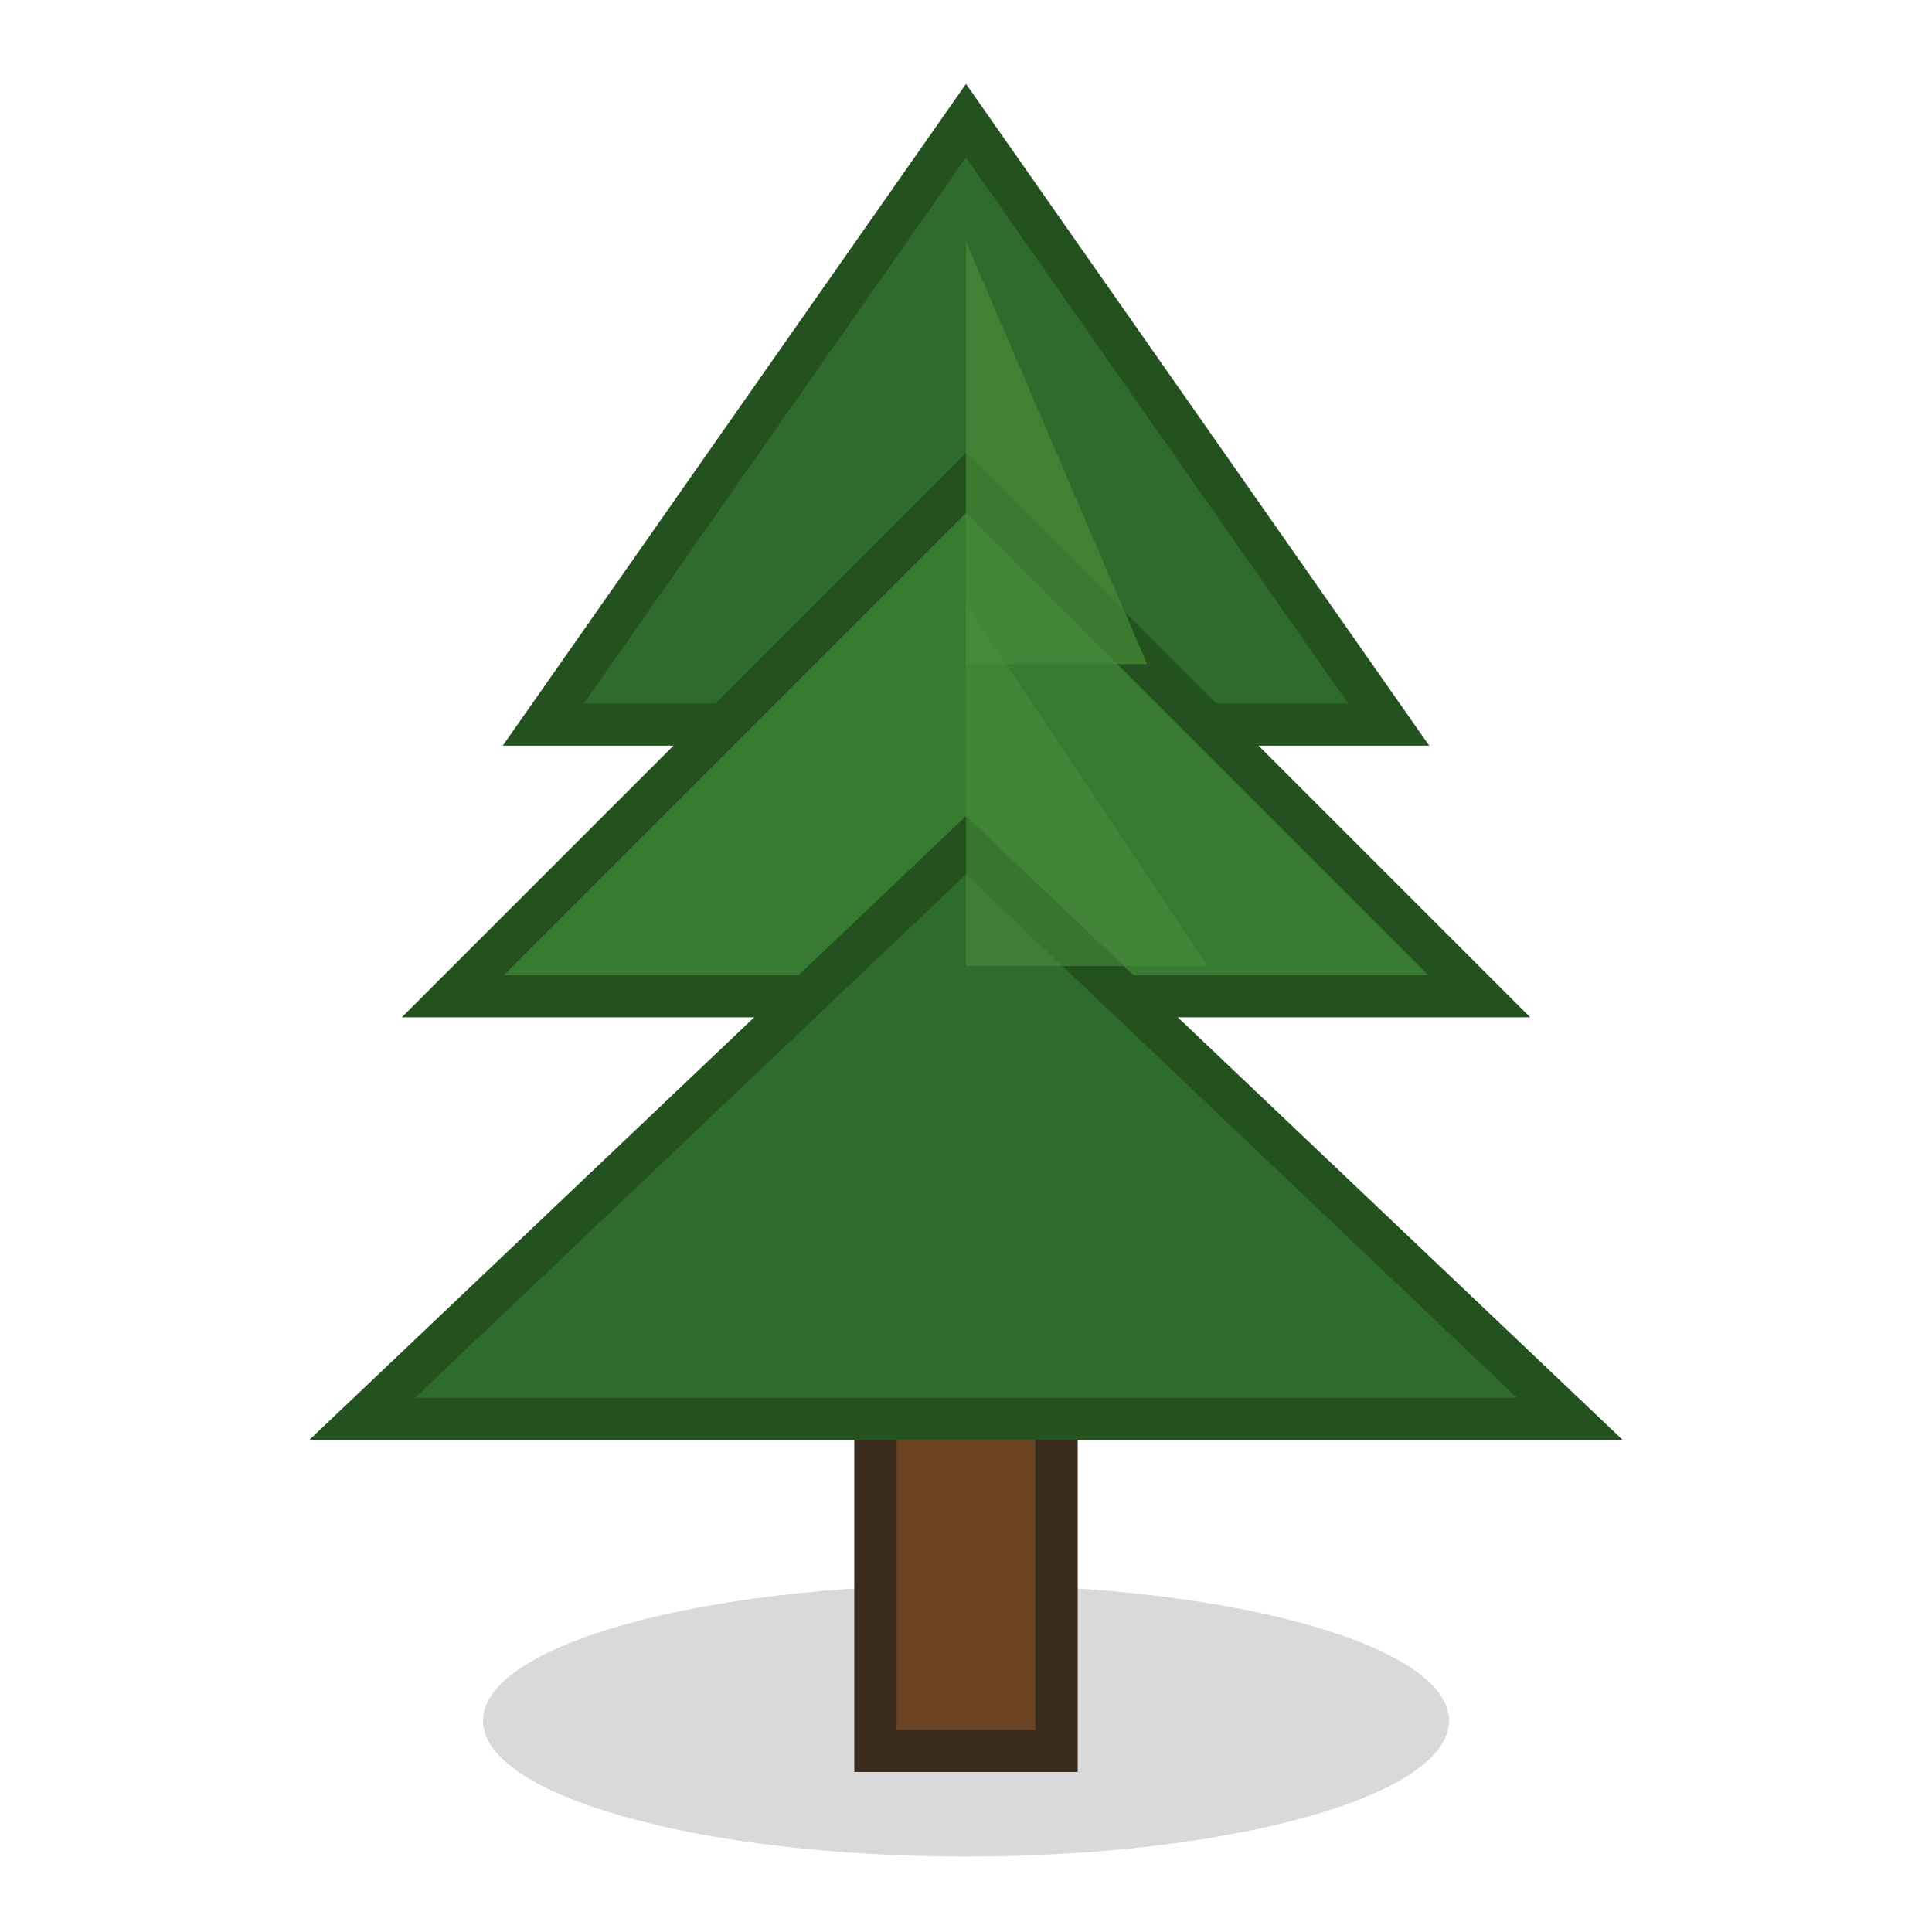
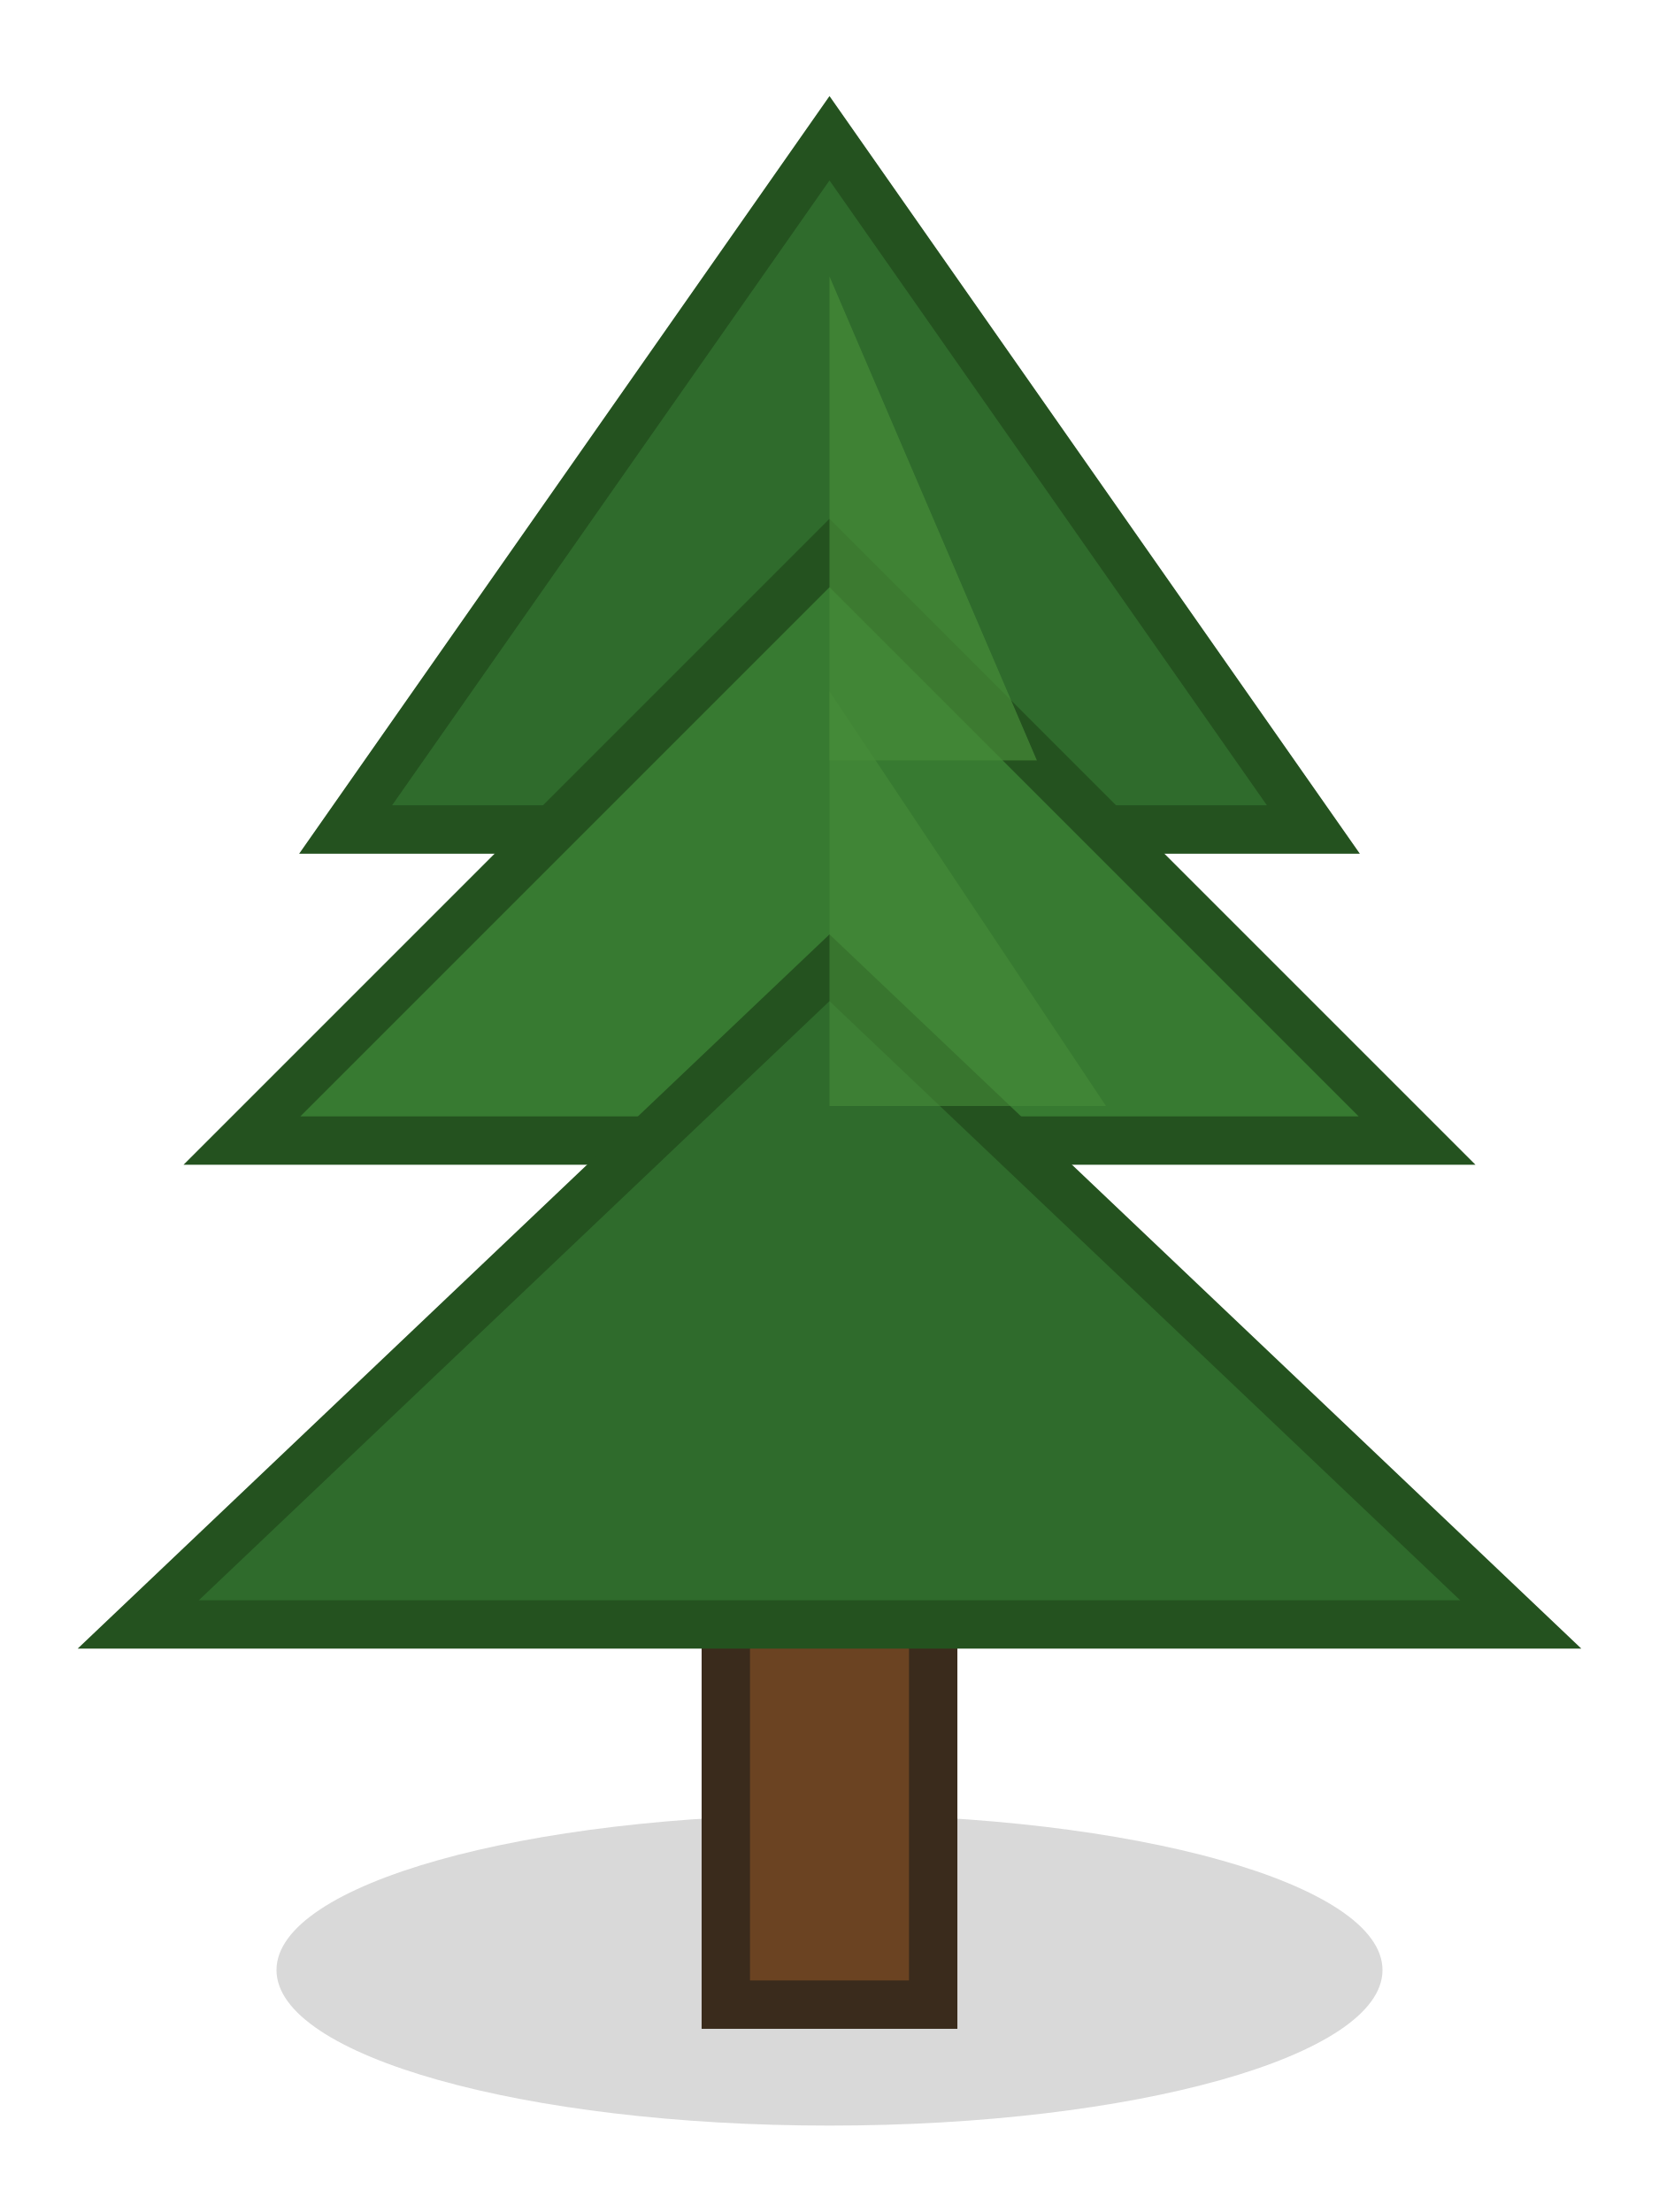
- <svg xmlns="http://www.w3.org/2000/svg" viewBox="0 0 64 64" width="64" height="64">
+ <svg xmlns="http://www.w3.org/2000/svg" viewBox="8 0 48 64" width="48" height="64">
  <ellipse cx="32" cy="57" rx="16" ry="4.5" fill="#000" opacity=".15" />
  <path d="M29 58V44h6v14z" fill="#6b4322" stroke="#3a2b1c" stroke-width="1.4" />
  <path d="M32 4l14 20H18z" fill="#2f6b2c" stroke="#24521f" stroke-width="1.4" />
  <path d="M32 16l17 17H15z" fill="#377a31" stroke="#24521f" stroke-width="1.4" />
  <path d="M32 28l20 19H12z" fill="#2f6b2c" stroke="#24521f" stroke-width="1.4" />
  <path d="M32 8l6 14h-6z" fill="#468c38" opacity=".7" />
  <path d="M32 20l8 12h-8z" fill="#468c38" opacity=".6" />
</svg>
